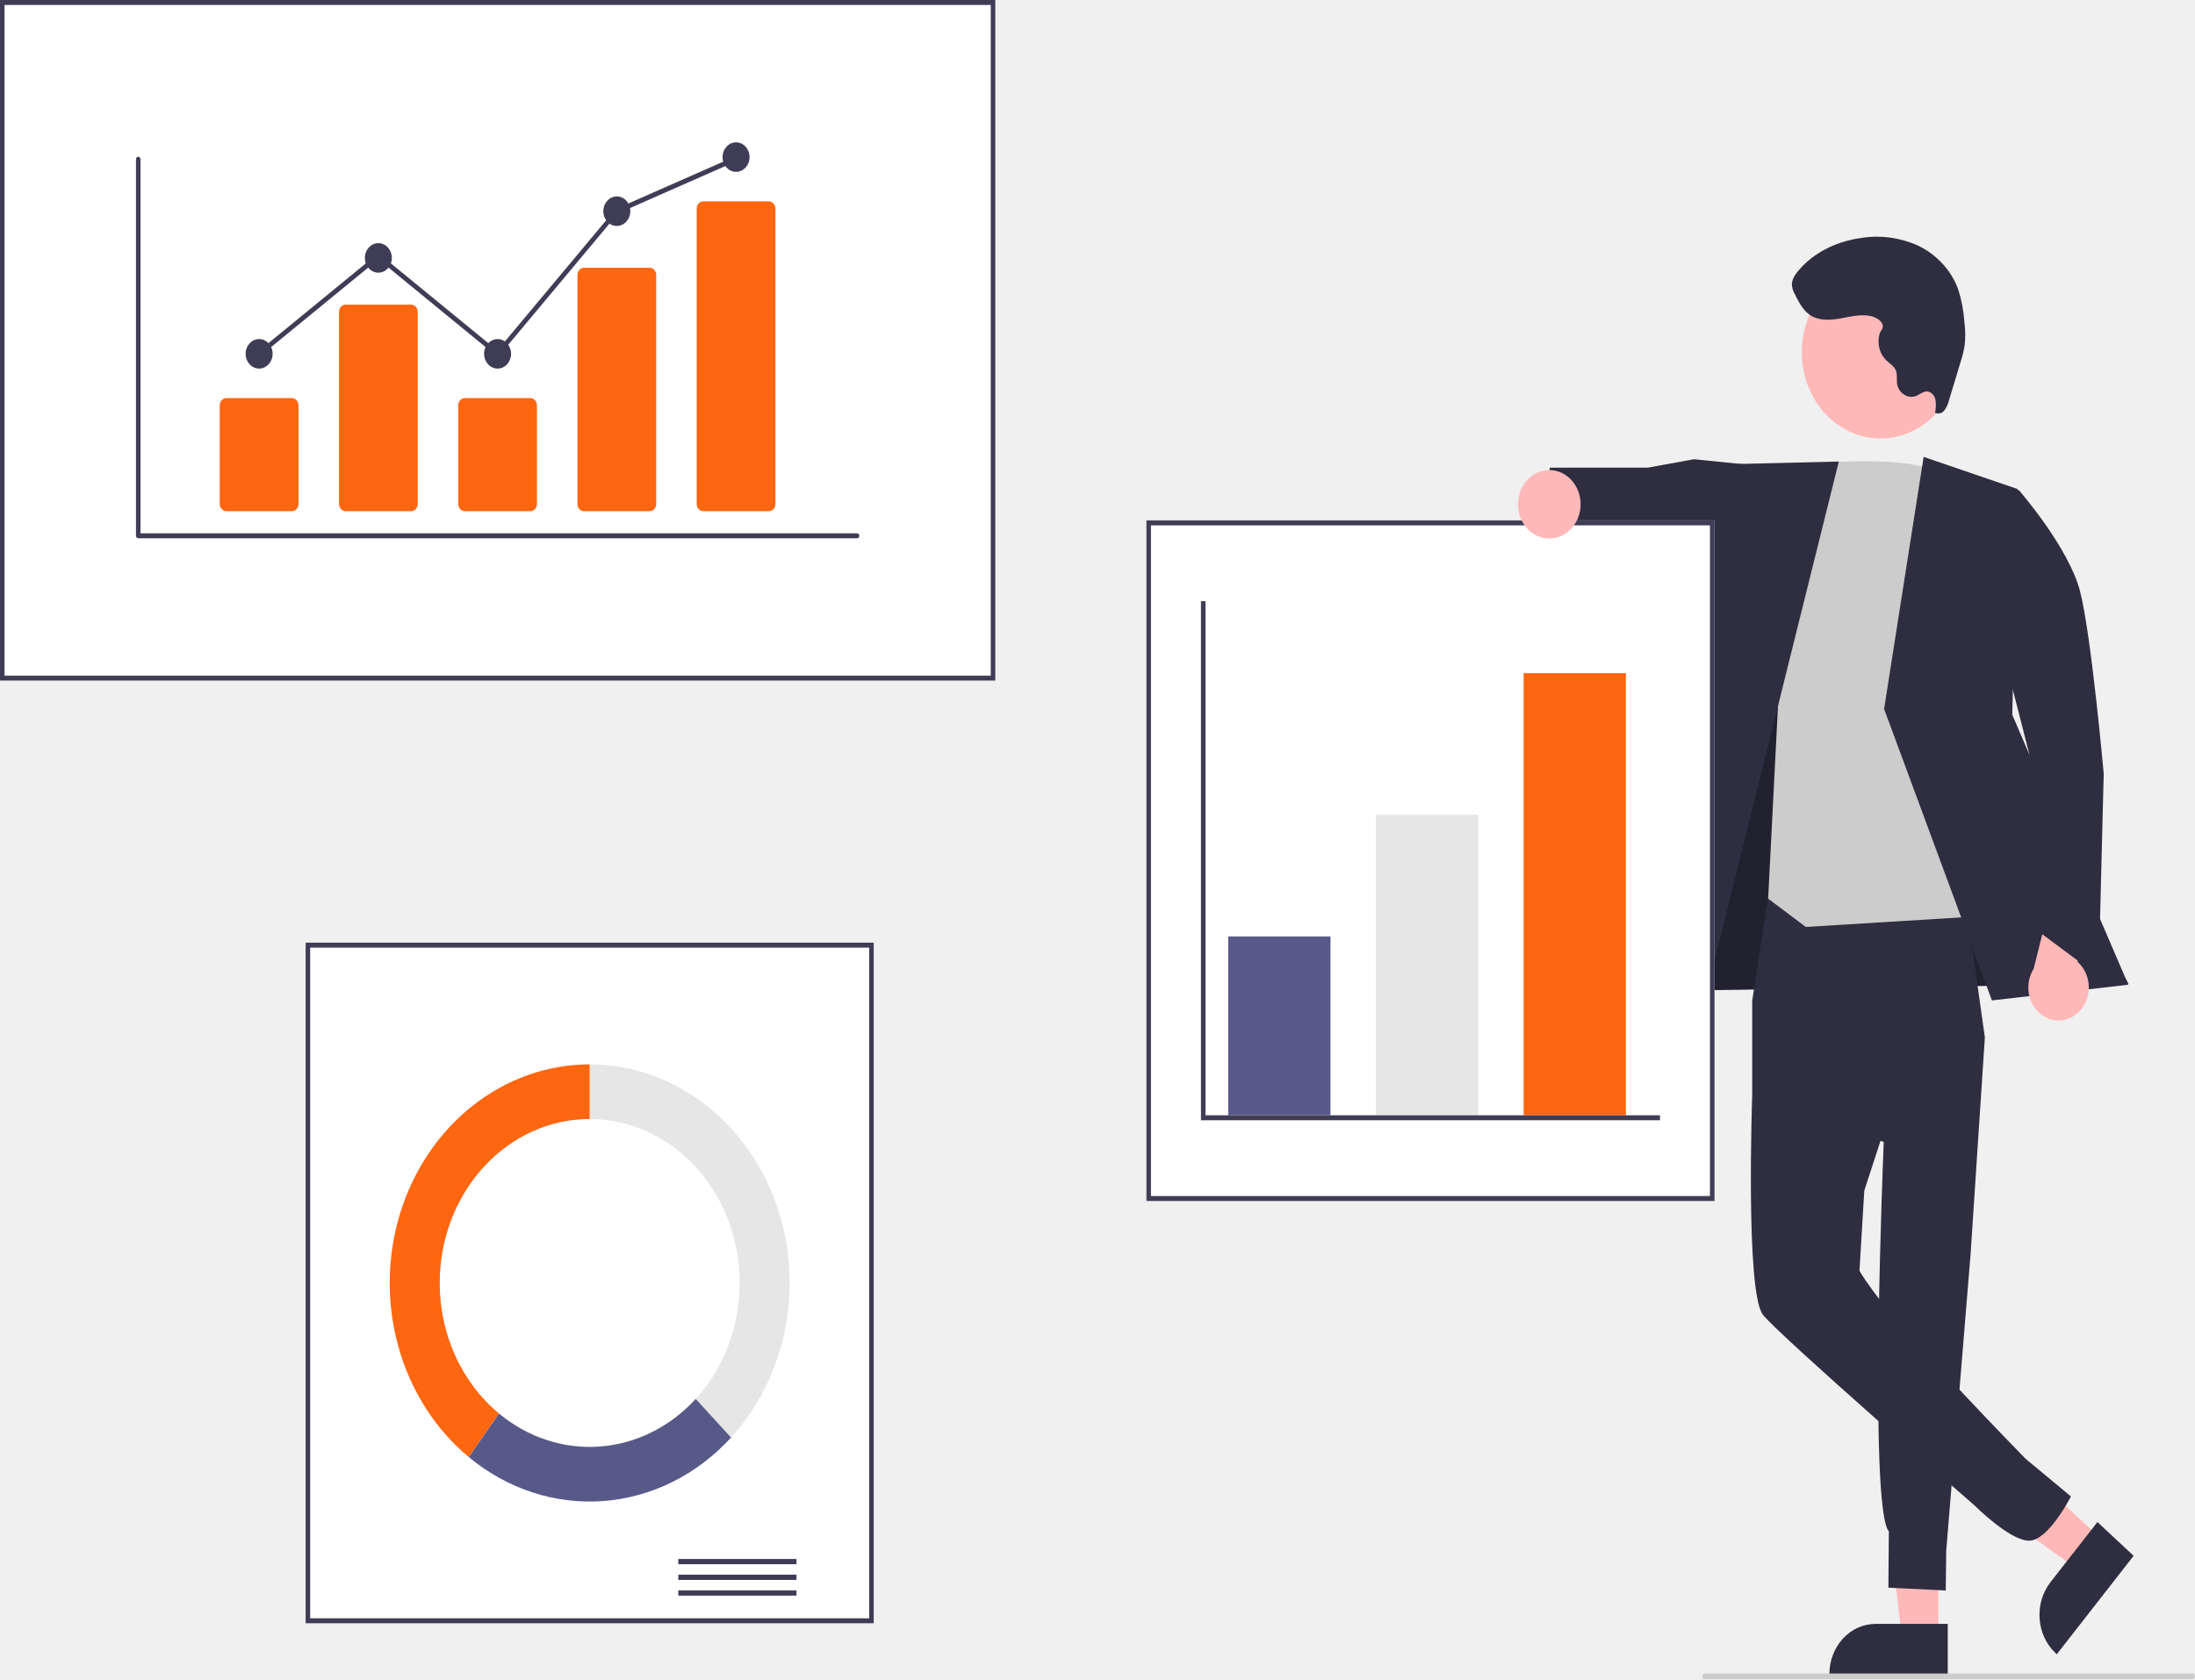
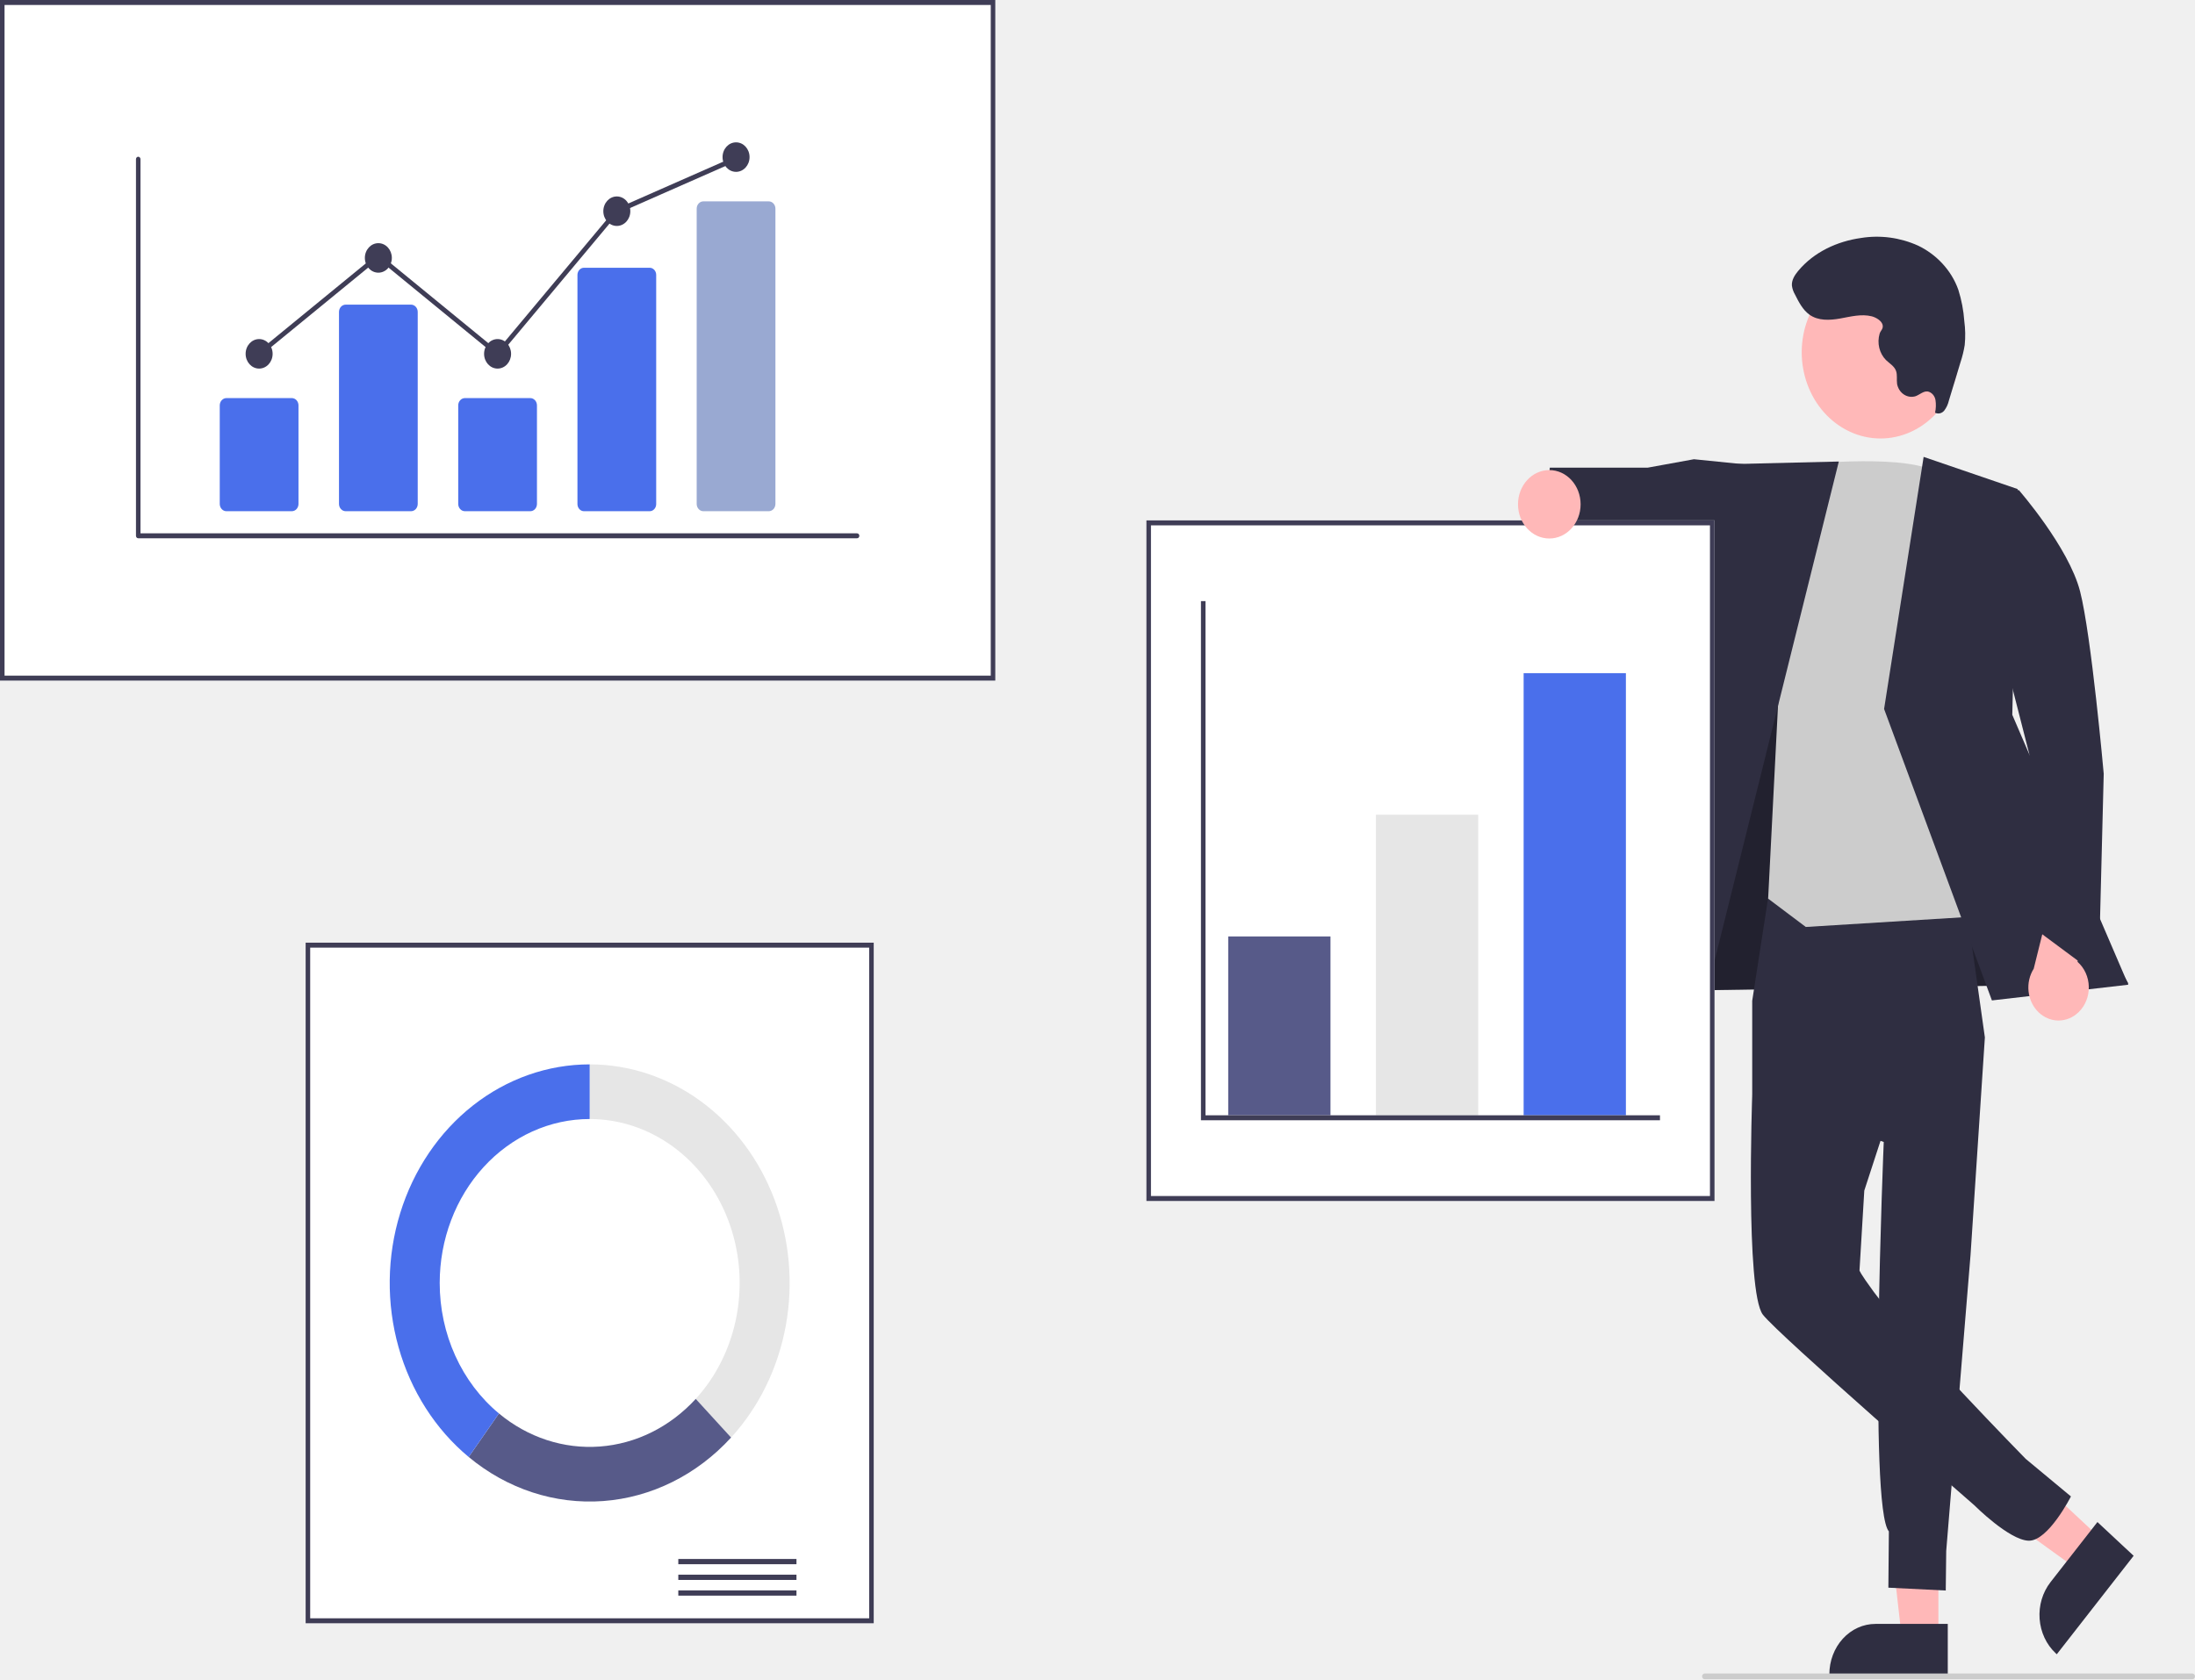
<svg xmlns="http://www.w3.org/2000/svg" viewBox="0 0 541 414" fill="none">
  <g clip-path="url(#clip0_323_6341)">
    <path d="M477.757 403.592L468.706 403.592L464.4 365.42L477.758 365.421L477.757 403.592Z" fill="#FFB8B8" />
    <path d="M480.065 413.185L450.881 413.184V412.781C450.881 409.487 452.078 406.327 454.208 403.998C456.338 401.669 459.228 400.361 462.24 400.36H462.241L480.065 400.361L480.065 413.185Z" fill="#2F2E41" />
    <path d="M517.703 379.262L511.828 386.791L482.477 365.594L491.148 354.484L517.703 379.262Z" fill="#FFB8B8" />
-     <path d="M525.875 383.569L506.932 407.843L506.651 407.581C504.359 405.443 502.938 402.397 502.7 399.113C502.463 395.829 503.428 392.577 505.383 390.071L505.383 390.07L516.954 375.245L525.875 383.569Z" fill="#2F2E41" />
+     <path d="M525.876 383.569L506.933 407.843L506.652 407.581C504.36 405.443 502.939 402.397 502.701 399.113C502.464 395.829 503.429 392.577 505.384 390.071L505.384 390.07L516.955 375.245L525.876 383.569Z" fill="#2F2E41" />
    <path d="M413.491 215.868L410.674 244.279L524.565 242.503L474.896 154.012L434.343 152.419L413.491 215.868Z" fill="#2F2E41" />
    <path opacity="0.28" d="M413.491 215.868L410.674 244.279L524.565 242.503L474.896 154.012L434.343 152.419L413.491 215.868Z" fill="black" />
-     <path d="M435.887 220.746L431.866 246.741V269.977L464.284 281.548C464.284 281.548 460.489 371.801 465.549 377.55L465.424 391.427L479.567 392.129L479.682 382.364L485.678 309.365L489.209 255.769L483.484 215.135L435.887 220.746Z" fill="#2F2E41" />
+     <path d="M435.888 220.746L431.867 246.741V269.977L464.285 281.548C464.285 281.548 460.49 371.801 465.55 377.55L465.425 391.427L479.568 392.129L479.683 382.364L485.679 309.365L489.21 255.769L483.485 215.135L435.888 220.746Z" fill="#2F2E41" />
    <path d="M461.003 243.123L431.866 269.978C431.866 269.978 430.161 318.429 434.491 324.111C438.211 328.991 486.585 371.086 486.585 371.086C486.585 371.086 495.182 379.709 500 379.846C504.818 379.984 510.422 368.934 510.422 368.934L499.264 359.664C499.264 359.664 470.356 330.16 461.773 318.429C458.309 313.694 458.309 313.22 458.309 313.22L459.492 293.529L471.401 256.985L461.003 243.123Z" fill="#2F2E41" />
-     <path d="M430.07 114.49L417.507 113.22L406.112 115.297L381.984 115.305L379.929 134.426L401.948 139.814L407.313 136.938L429.681 146.257L430.07 114.49Z" fill="#2F2E41" />
+     <path d="M430.069 114.49L417.506 113.22L406.112 115.297L381.984 115.305L379.928 134.426L401.947 139.814L407.312 136.938L429.68 146.257L430.069 114.49Z" fill="#2F2E41" />
    <path d="M445.073 114.43C445.073 114.43 471.734 111.698 477.796 116.907C483.859 122.115 496.85 225.339 496.85 225.339L445.073 228.534L435.791 221.551L438.426 170.017L445.073 114.43Z" fill="#CCCCCC" />
-     <path d="M453.211 113.787L423.802 114.492L396.384 249.96L418.036 255.17L453.211 113.787Z" fill="#2F2E41" />
-     <path d="M474.117 112.642L497.283 120.57L495.967 176.229L524.565 242.774L490.946 246.646L464.372 174.79L474.117 112.642Z" fill="#2F2E41" />
-     <path d="M512.317 249.533C513.129 248.752 513.775 247.785 514.208 246.701C514.641 245.617 514.852 244.442 514.825 243.259C514.799 242.077 514.535 240.915 514.053 239.855C513.571 238.796 512.883 237.865 512.037 237.128L516.697 219.351L507.508 213.62L501.249 238.825C500.211 240.462 499.758 242.459 499.976 244.436C500.195 246.414 501.069 248.235 502.433 249.555C503.797 250.875 505.557 251.602 507.379 251.598C509.2 251.594 510.958 250.859 512.317 249.533Z" fill="#FFB8B8" />
-     <path d="M483.858 122.115L497.566 120.815C497.566 120.815 509.871 134.888 512.671 145.785C515.471 156.681 518.502 190.773 518.502 190.773L517.237 240.646L501.215 228.749L500.14 185.852L483.858 122.115Z" fill="#2F2E41" />
+     <path d="M453.21 113.787L423.801 114.492L396.383 249.96L418.035 255.17L453.21 113.787Z" fill="#2F2E41" />
+     <path d="M474.116 112.642L497.282 120.57L495.966 176.229L524.564 242.774L490.945 246.646L464.371 174.79L474.116 112.642Z" fill="#2F2E41" />
+     <path d="M512.318 249.533C513.13 248.752 513.776 247.785 514.209 246.701C514.642 245.617 514.853 244.442 514.826 243.259C514.8 242.077 514.536 240.915 514.054 239.855C513.572 238.796 512.884 237.865 512.038 237.128L516.698 219.351L507.509 213.62L501.25 238.825C500.212 240.462 499.759 242.459 499.977 244.436C500.196 246.414 501.07 248.235 502.434 249.555C503.798 250.875 505.558 251.602 507.38 251.598C509.201 251.594 510.958 250.859 512.318 249.533Z" fill="#FFB8B8" />
+     <path d="M483.859 122.115L497.567 120.815C497.567 120.815 509.872 134.888 512.672 145.785C515.472 156.681 518.503 190.773 518.503 190.773L517.238 240.646L501.216 228.749L500.141 185.852L483.859 122.115Z" fill="#2F2E41" />
    <path d="M480.552 97.048C485.699 86.752 482.239 73.843 472.822 68.215C463.406 62.587 451.6 66.37 446.453 76.666C441.306 86.962 444.766 99.871 454.182 105.499C463.598 111.127 475.404 107.344 480.552 97.048Z" fill="#FFB8B8" />
-     <path d="M461.336 77.987C458.787 77.343 456.14 78.057 453.558 78.52C450.976 78.982 448.131 79.135 445.946 77.56C444.333 76.396 443.342 74.472 442.41 72.62C442.022 71.959 441.763 71.217 441.65 70.441C441.54 69.072 442.337 67.823 443.183 66.806C447.112 62.084 452.853 59.499 458.643 58.678C463.418 57.9 468.297 58.551 472.761 60.563C477.156 62.671 480.934 66.531 482.662 71.427C483.458 73.933 483.955 76.54 484.141 79.185C484.402 81.131 484.436 83.105 484.241 85.061C484.008 86.51 483.66 87.934 483.2 89.317L480.337 98.768C480.131 99.661 479.747 100.493 479.211 101.204C478.936 101.553 478.565 101.794 478.154 101.893C477.743 101.991 477.314 101.941 476.931 101.751C477.16 100.724 477.195 99.657 477.034 98.615C476.944 98.096 476.714 97.618 476.374 97.243C476.034 96.868 475.599 96.613 475.125 96.51C474.07 96.388 473.168 97.282 472.167 97.668C471.709 97.816 471.229 97.864 470.754 97.81C470.279 97.755 469.818 97.599 469.398 97.35C468.978 97.101 468.607 96.763 468.306 96.358C468.006 95.952 467.781 95.485 467.645 94.984C467.618 94.883 467.594 94.781 467.574 94.678C467.416 93.597 467.682 92.441 467.307 91.426C466.868 90.237 465.704 89.614 464.83 88.76C464.032 87.955 463.461 86.918 463.184 85.77C462.907 84.623 462.935 83.412 463.266 82.282C463.5 81.495 464.161 81.138 464.029 80.234C463.855 79.049 462.257 78.22 461.336 77.987Z" fill="#2F2E41" />
+     <path d="M461.337 77.987C458.788 77.343 456.141 78.057 453.559 78.52C450.977 78.982 448.132 79.135 445.947 77.56C444.334 76.396 443.343 74.472 442.411 72.62C442.023 71.959 441.764 71.217 441.651 70.441C441.541 69.072 442.338 67.823 443.184 66.806C447.113 62.084 452.854 59.499 458.644 58.678C463.419 57.9 468.298 58.551 472.762 60.563C477.157 62.671 480.935 66.531 482.663 71.427C483.459 73.933 483.956 76.54 484.142 79.185C484.403 81.131 484.437 83.105 484.242 85.061C484.009 86.51 483.661 87.934 483.2 89.317L480.338 98.768C480.132 99.661 479.748 100.493 479.212 101.204C478.937 101.553 478.566 101.794 478.155 101.893C477.744 101.991 477.315 101.941 476.932 101.751C477.161 100.724 477.196 99.657 477.035 98.615C476.945 98.096 476.715 97.618 476.375 97.243C476.035 96.868 475.6 96.613 475.126 96.51C474.071 96.388 473.169 97.282 472.168 97.668C471.71 97.816 471.23 97.864 470.755 97.81C470.28 97.755 469.819 97.599 469.399 97.35C468.979 97.101 468.608 96.763 468.307 96.358C468.007 95.952 467.782 95.485 467.646 94.984C467.619 94.883 467.595 94.781 467.575 94.678C467.417 93.597 467.682 92.441 467.308 91.426C466.869 90.237 465.705 89.614 464.831 88.76C464.033 87.955 463.462 86.918 463.185 85.77C462.908 84.623 462.936 83.412 463.267 82.282C463.501 81.495 464.162 81.138 464.03 80.234C463.856 79.049 462.258 78.22 461.337 77.987Z" fill="#2F2E41" />
    <path d="M245.312 167.797H0V0H245.312V167.797Z" fill="white" />
    <path d="M245.312 167.797H0V0H245.312V167.797ZM1.12 166.572H244.192V1.225H1.12V166.572Z" fill="#3F3D56" />
    <path d="M215.348 400.201H75.33V232.405H215.348V400.201Z" fill="white" />
    <path d="M215.348 400.201H75.33V232.405H215.348V400.201ZM76.45 398.977H214.228V233.63H76.45V398.977Z" fill="#3F3D56" />
    <path d="M196.305 384.353H167.182V385.644H196.305V384.353Z" fill="#3F3D56" />
    <path d="M196.305 388.226H167.182V389.517H196.305V388.226Z" fill="#3F3D56" />
    <path d="M196.305 392.099H167.182V393.39H196.305V392.099Z" fill="#3F3D56" />
-     <path d="M145.339 262.412V275.885C152.65 275.885 159.797 278.255 165.875 282.696C171.954 287.138 176.692 293.45 179.49 300.836C182.288 308.221 183.02 316.348 181.593 324.188C180.167 332.029 176.647 339.23 171.477 344.883L180.19 354.41C187.082 346.873 191.776 337.27 193.678 326.817C195.58 316.363 194.604 305.527 190.874 295.68C187.143 285.833 180.826 277.416 172.721 271.494C164.616 265.573 155.087 262.412 145.339 262.412Z" fill="#E6E6E6" />
-     <path d="M180.189 354.41L171.477 344.883C165.157 351.795 156.76 355.967 147.842 356.629C138.924 357.29 130.09 354.394 122.974 348.479L115.517 359.208C125.005 367.094 136.785 370.952 148.676 370.07C160.567 369.188 171.762 363.624 180.189 354.41Z" fill="#575A89" />
-     <path d="M108.374 316.303C108.374 310.995 109.33 305.739 111.188 300.836C113.046 295.932 115.769 291.476 119.201 287.723C122.634 283.97 126.709 280.993 131.193 278.961C135.678 276.93 140.485 275.885 145.339 275.885V262.412C135.022 262.412 124.964 265.952 116.585 272.534C108.205 279.116 101.926 288.407 98.632 299.098C95.338 309.789 95.196 321.341 98.225 332.125C101.254 342.91 107.303 352.382 115.517 359.208L122.975 348.479C118.434 344.713 114.753 339.848 112.22 334.265C109.686 328.683 108.37 322.535 108.374 316.303Z" fill="#FF6610" />
+     <path d="M145.338 262.412V275.885C152.649 275.885 159.796 278.255 165.874 282.696C171.953 287.138 176.691 293.45 179.489 300.836C182.287 308.221 183.019 316.348 181.592 324.188C180.166 332.029 176.646 339.23 171.476 344.883L180.189 354.41C187.081 346.873 191.776 337.27 193.677 326.817C195.579 316.363 194.603 305.527 190.873 295.68C187.142 285.833 180.825 277.416 172.72 271.494C164.615 265.573 155.086 262.412 145.338 262.412Z" fill="#E6E6E6" />
+     <path d="M180.19 354.41L171.478 344.883C165.158 351.795 156.761 355.967 147.843 356.629C138.925 357.29 130.091 354.394 122.975 348.479L115.518 359.208C125.006 367.094 136.786 370.952 148.677 370.07C160.568 369.188 171.763 363.624 180.19 354.41Z" fill="#575A89" />
+     <path d="M108.374 316.303C108.374 310.995 109.33 305.739 111.188 300.836C113.046 295.932 115.769 291.476 119.201 287.723C122.634 283.97 126.709 280.993 131.193 278.961C135.678 276.93 140.485 275.885 145.339 275.885V262.412C135.022 262.412 124.964 265.952 116.585 272.534C108.205 279.116 101.926 288.407 98.632 299.098C95.338 309.789 95.196 321.341 98.225 332.125C101.254 342.91 107.303 352.382 115.517 359.208L122.975 348.479C118.434 344.713 114.753 339.848 112.22 334.265C109.686 328.683 108.37 322.535 108.374 316.303Z" fill="#4A6FEB" />
    <path d="M422.575 296.094H282.557V128.297H422.575V296.094Z" fill="white" />
    <path d="M422.575 296.094H282.557V128.297H422.575V296.094ZM283.677 294.869H421.455V129.522H283.677V294.869Z" fill="#3F3D56" />
    <path d="M327.922 230.874H302.719V274.966H327.922V230.874Z" fill="#575A89" />
-     <path d="M364.327 200.866H339.124V274.966H364.327V200.866Z" fill="#E6E6E6" />
-     <path d="M400.732 165.96H375.528V274.966H400.732V165.96Z" fill="#FF6610" />
+     <path d="M364.326 200.866H339.123V274.966H364.326V200.866Z" fill="#E6E6E6" />
+     <path d="M400.733 165.96H375.529V274.966H400.733V165.96Z" fill="#4A6FEB" />
    <path d="M409.132 276.191H295.998V148.2H297.118V274.966H409.132V276.191Z" fill="#3F3D56" />
    <path d="M381.857 132.764C386.117 132.764 389.571 128.988 389.571 124.33C389.571 119.671 386.117 115.895 381.857 115.895C377.596 115.895 374.143 119.671 374.143 124.33C374.143 128.988 377.596 132.764 381.857 132.764Z" fill="#FFB8B8" />
-     <path d="M540.357 414H420.148C419.977 414 419.814 413.926 419.693 413.794C419.573 413.662 419.505 413.484 419.505 413.297C419.505 413.111 419.573 412.932 419.693 412.8C419.814 412.668 419.977 412.594 420.148 412.594H540.357C540.528 412.594 540.691 412.668 540.812 412.8C540.932 412.932 541 413.111 541 413.297C541 413.484 540.932 413.662 540.812 413.794C540.691 413.926 540.528 414 540.357 414Z" fill="#CCCCCC" />
+     <path d="M540.358 414H420.149C419.978 414 419.815 413.926 419.694 413.794C419.574 413.662 419.506 413.484 419.506 413.297C419.506 413.111 419.574 412.932 419.694 412.8C419.815 412.668 419.978 412.594 420.149 412.594H540.358C540.529 412.594 540.692 412.668 540.813 412.8C540.933 412.932 541.001 413.111 541.001 413.297C541.001 413.484 540.933 413.662 540.813 413.794C540.692 413.926 540.529 414 540.358 414Z" fill="#CCCCCC" />
    <path d="M211.244 132.704H34.068C33.921 132.704 33.78 132.64 33.676 132.526C33.572 132.413 33.514 132.258 33.514 132.098V39.244C33.514 39.083 33.572 38.929 33.676 38.815C33.78 38.701 33.921 38.638 34.068 38.638C34.215 38.638 34.356 38.701 34.46 38.815C34.564 38.929 34.623 39.083 34.623 39.244V131.491H211.244C211.317 131.491 211.389 131.507 211.457 131.537C211.524 131.567 211.586 131.612 211.637 131.668C211.689 131.725 211.73 131.792 211.758 131.865C211.786 131.939 211.8 132.018 211.8 132.098C211.8 132.177 211.786 132.256 211.758 132.33C211.73 132.404 211.689 132.471 211.637 132.527C211.586 132.583 211.524 132.628 211.457 132.658C211.389 132.689 211.317 132.704 211.244 132.704Z" fill="#3F3D56" />
-     <path d="M71.923 126.035H55.808C55.372 126.034 54.953 125.845 54.645 125.507C54.336 125.17 54.163 124.712 54.162 124.235V99.945C54.163 99.468 54.336 99.011 54.645 98.674C54.953 98.336 55.372 98.146 55.808 98.146H71.923C72.359 98.146 72.778 98.336 73.086 98.674C73.395 99.011 73.568 99.468 73.569 99.945V124.235C73.568 124.712 73.395 125.17 73.086 125.507C72.778 125.845 72.359 126.034 71.923 126.035Z" fill="#FF6610" />
-     <path d="M101.311 126.035H85.196C84.759 126.034 84.341 125.844 84.032 125.507C83.724 125.17 83.55 124.712 83.55 124.235V76.907C83.55 76.43 83.724 75.972 84.032 75.635C84.341 75.297 84.759 75.108 85.196 75.107H101.311C101.747 75.108 102.165 75.297 102.474 75.635C102.782 75.972 102.956 76.43 102.957 76.907V124.235C102.956 124.712 102.782 125.17 102.474 125.507C102.165 125.844 101.747 126.034 101.311 126.035Z" fill="#FF6610" />
-     <path d="M130.697 126.035H114.583C114.146 126.034 113.728 125.845 113.419 125.507C113.111 125.17 112.937 124.712 112.937 124.235V99.945C112.937 99.468 113.111 99.011 113.419 98.674C113.728 98.336 114.146 98.146 114.583 98.146H130.697C131.134 98.146 131.552 98.336 131.861 98.674C132.169 99.011 132.343 99.468 132.343 99.945V124.235C132.343 124.712 132.169 125.17 131.861 125.507C131.552 125.845 131.134 126.034 130.697 126.035Z" fill="#FF6610" />
-     <path d="M160.085 126.035H143.97C143.544 126.045 143.131 125.87 142.823 125.548C142.514 125.226 142.335 124.783 142.324 124.317V67.731C142.335 67.265 142.514 66.822 142.823 66.5C143.131 66.178 143.544 66.003 143.97 66.013H160.085C160.511 66.003 160.924 66.178 161.233 66.5C161.541 66.822 161.72 67.265 161.731 67.731V124.317C161.72 124.783 161.541 125.226 161.233 125.548C160.924 125.87 160.511 126.045 160.085 126.035Z" fill="#FF6610" />
-     <path d="M189.473 126.035H173.358C172.922 126.034 172.503 125.845 172.195 125.507C171.886 125.17 171.712 124.712 171.712 124.235V51.443C171.712 50.966 171.886 50.508 172.195 50.171C172.503 49.834 172.922 49.644 173.358 49.643H189.473C189.909 49.644 190.327 49.834 190.636 50.171C190.945 50.508 191.118 50.966 191.119 51.443V124.235C191.118 124.712 190.945 125.17 190.636 125.507C190.327 125.845 189.909 126.034 189.473 126.035Z" fill="#FF6610" />
-     <path d="M63.865 90.871C65.702 90.871 67.192 89.242 67.192 87.233C67.192 85.224 65.702 83.595 63.865 83.595C62.028 83.595 60.538 85.224 60.538 87.233C60.538 89.242 62.028 90.871 63.865 90.871Z" fill="#3F3D56" />
+     <path d="M71.923 126.035H55.808C55.372 126.034 54.953 125.845 54.645 125.507C54.336 125.17 54.163 124.712 54.162 124.235V99.945C54.163 99.468 54.336 99.011 54.645 98.674C54.953 98.336 55.372 98.146 55.808 98.146H71.923C72.359 98.146 72.778 98.336 73.086 98.674C73.395 99.011 73.568 99.468 73.569 99.945V124.235C73.568 124.712 73.395 125.17 73.086 125.507C72.778 125.845 72.359 126.034 71.923 126.035Z" fill="#4A6FEB" />
+     <path d="M101.31 126.035H85.195C84.758 126.034 84.34 125.844 84.031 125.507C83.723 125.17 83.549 124.712 83.549 124.235V76.907C83.549 76.43 83.723 75.972 84.031 75.635C84.34 75.297 84.758 75.108 85.195 75.107H101.31C101.746 75.108 102.164 75.297 102.473 75.635C102.781 75.972 102.955 76.43 102.956 76.907V124.235C102.955 124.712 102.781 125.17 102.473 125.507C102.164 125.844 101.746 126.034 101.31 126.035Z" fill="#4A6FEB" />
+     <path d="M130.698 126.035H114.583C114.147 126.034 113.729 125.845 113.42 125.507C113.112 125.17 112.938 124.712 112.938 124.235V99.945C112.938 99.468 113.112 99.011 113.42 98.674C113.729 98.336 114.147 98.146 114.583 98.146H130.698C131.135 98.146 131.553 98.336 131.862 98.674C132.17 99.011 132.344 99.468 132.344 99.945V124.235C132.344 124.712 132.17 125.17 131.862 125.507C131.553 125.845 131.135 126.034 130.698 126.035Z" fill="#4A6FEB" />
+     <path d="M160.085 126.035H143.97C143.544 126.045 143.131 125.87 142.823 125.548C142.514 125.226 142.335 124.783 142.324 124.317V67.731C142.335 67.265 142.514 66.822 142.823 66.5C143.131 66.178 143.544 66.003 143.97 66.013H160.085C160.511 66.003 160.924 66.178 161.233 66.5C161.541 66.822 161.72 67.265 161.731 67.731V124.317C161.72 124.783 161.541 125.226 161.233 125.548C160.924 125.87 160.511 126.045 160.085 126.035Z" fill="#4A6FEB" />
+     <path d="M189.472 126.035H173.357C172.921 126.034 172.502 125.845 172.194 125.507C171.885 125.17 171.711 124.712 171.711 124.235V51.443C171.711 50.966 171.885 50.508 172.194 50.171C172.502 49.834 172.921 49.644 173.357 49.643H189.472C189.908 49.644 190.326 49.834 190.635 50.171C190.944 50.508 191.117 50.966 191.118 51.443V124.235C191.117 124.712 190.944 125.17 190.635 125.507C190.326 125.845 189.908 126.034 189.472 126.035Z" fill="#99A9D2" />
+     <path d="M63.866 90.871C65.703 90.871 67.193 89.242 67.193 87.233C67.193 85.224 65.703 83.595 63.866 83.595C62.029 83.595 60.539 85.224 60.539 87.233C60.539 89.242 62.029 90.871 63.866 90.871Z" fill="#3F3D56" />
    <path d="M93.253 67.226C95.09 67.226 96.579 65.597 96.579 63.588C96.579 61.579 95.09 59.95 93.253 59.95C91.415 59.95 89.926 61.579 89.926 63.588C89.926 65.597 91.415 67.226 93.253 67.226Z" fill="#3F3D56" />
-     <path d="M122.64 90.871C124.478 90.871 125.967 89.242 125.967 87.233C125.967 85.224 124.478 83.595 122.64 83.595C120.803 83.595 119.313 85.224 119.313 87.233C119.313 89.242 120.803 90.871 122.64 90.871Z" fill="#3F3D56" />
-     <path d="M152.027 55.706C153.864 55.706 155.354 54.078 155.354 52.069C155.354 50.06 153.864 48.431 152.027 48.431C150.19 48.431 148.7 50.06 148.7 52.069C148.7 54.078 150.19 55.706 152.027 55.706Z" fill="#3F3D56" />
+     <path d="M122.639 90.871C124.477 90.871 125.966 89.242 125.966 87.233C125.966 85.224 124.477 83.595 122.639 83.595C120.802 83.595 119.312 85.224 119.312 87.233C119.312 89.242 120.802 90.871 122.639 90.871Z" fill="#3F3D56" />
+     <path d="M152.028 55.706C153.865 55.706 155.355 54.078 155.355 52.069C155.355 50.06 153.865 48.431 152.028 48.431C150.191 48.431 148.701 50.06 148.701 52.069C148.701 54.078 150.191 55.706 152.028 55.706Z" fill="#3F3D56" />
    <path d="M181.415 42.368C183.252 42.368 184.742 40.739 184.742 38.73C184.742 36.721 183.252 35.093 181.415 35.093C179.577 35.093 178.088 36.721 178.088 38.73C178.088 40.739 179.577 42.368 181.415 42.368Z" fill="#3F3D56" />
    <path d="M122.71 88.048L93.253 63.923L64.198 87.718L63.533 86.747L93.253 62.407L122.57 86.418L151.704 51.558L151.821 51.506L181.208 38.559L181.622 39.684L152.352 52.579L122.71 88.048Z" fill="#3F3D56" />
  </g>
  <defs>
    <clipPath id="clip0_323_6341">
      <rect width="541" height="414" fill="white" />
    </clipPath>
  </defs>
</svg>
